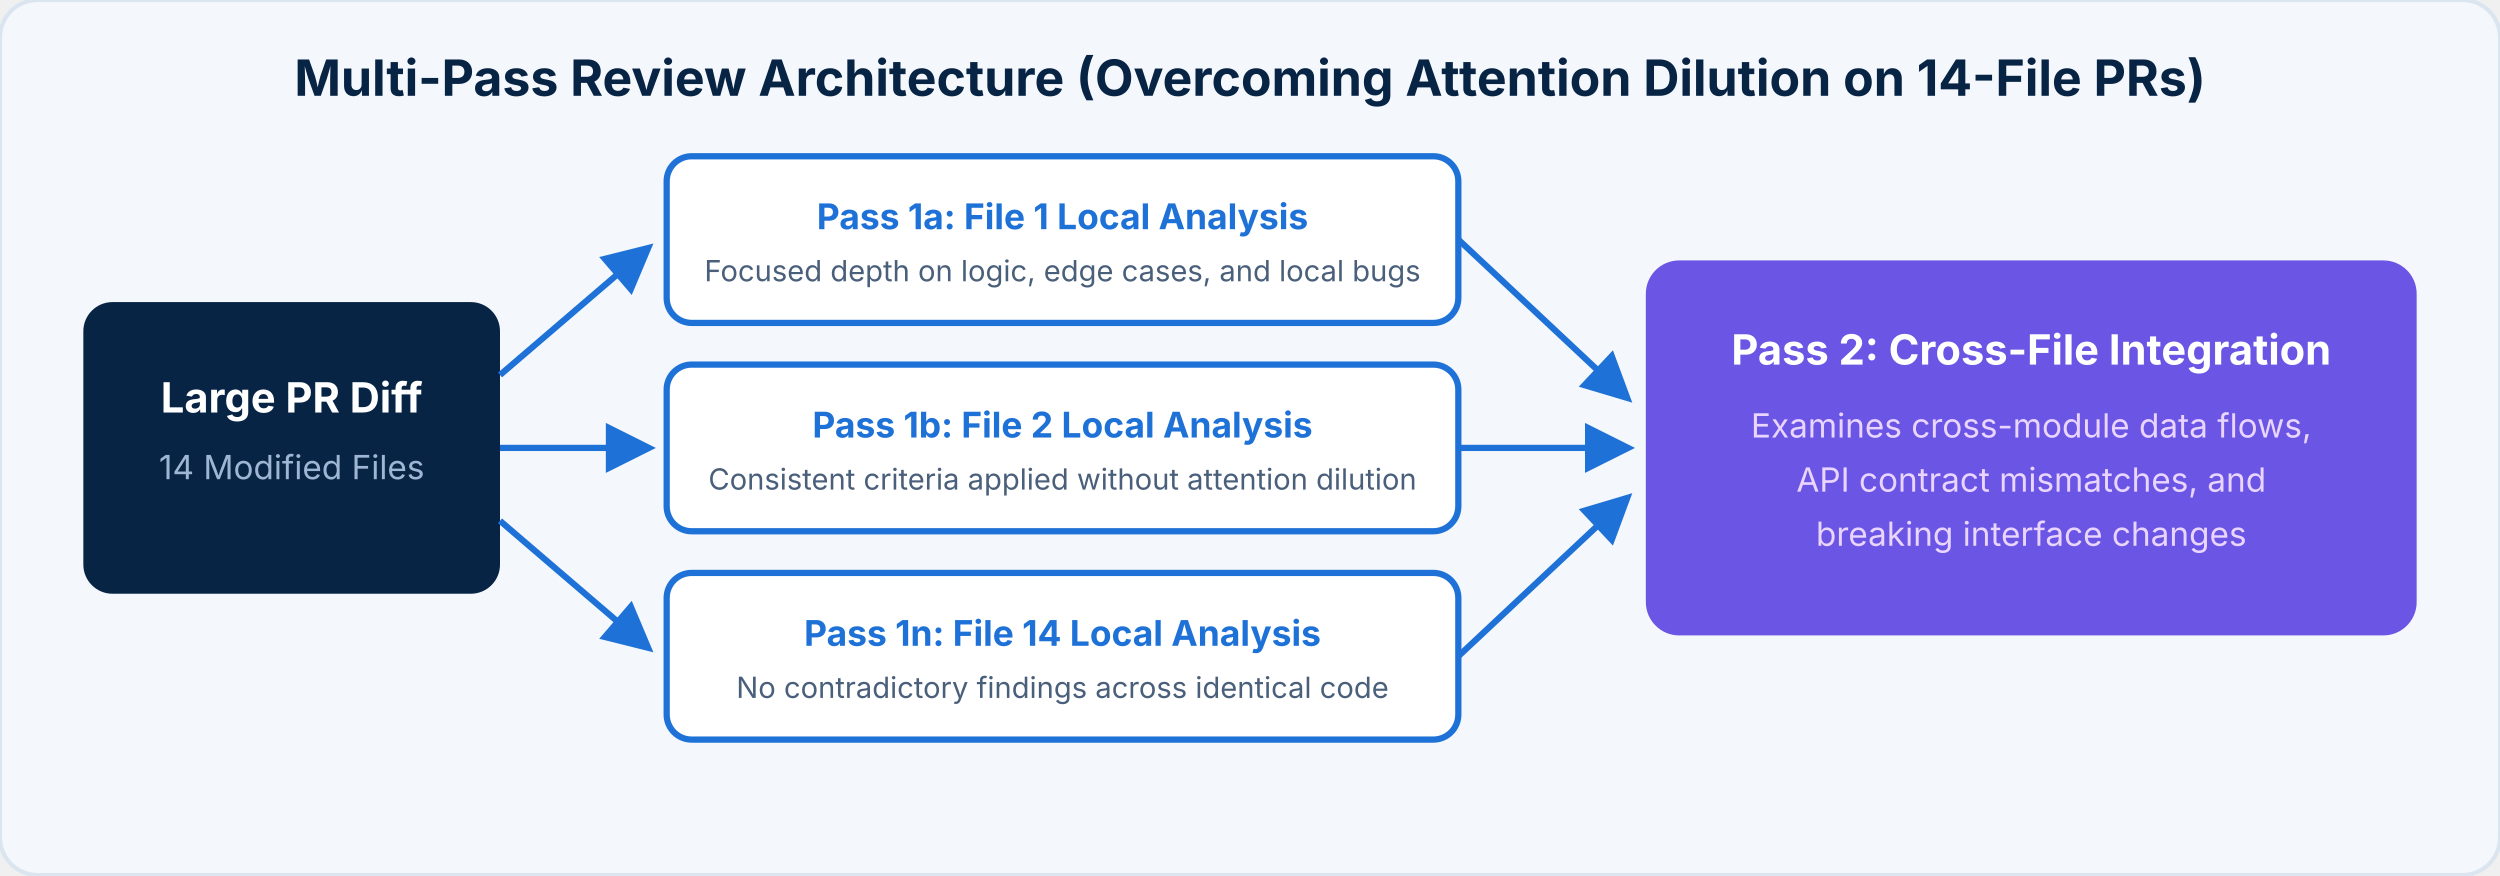
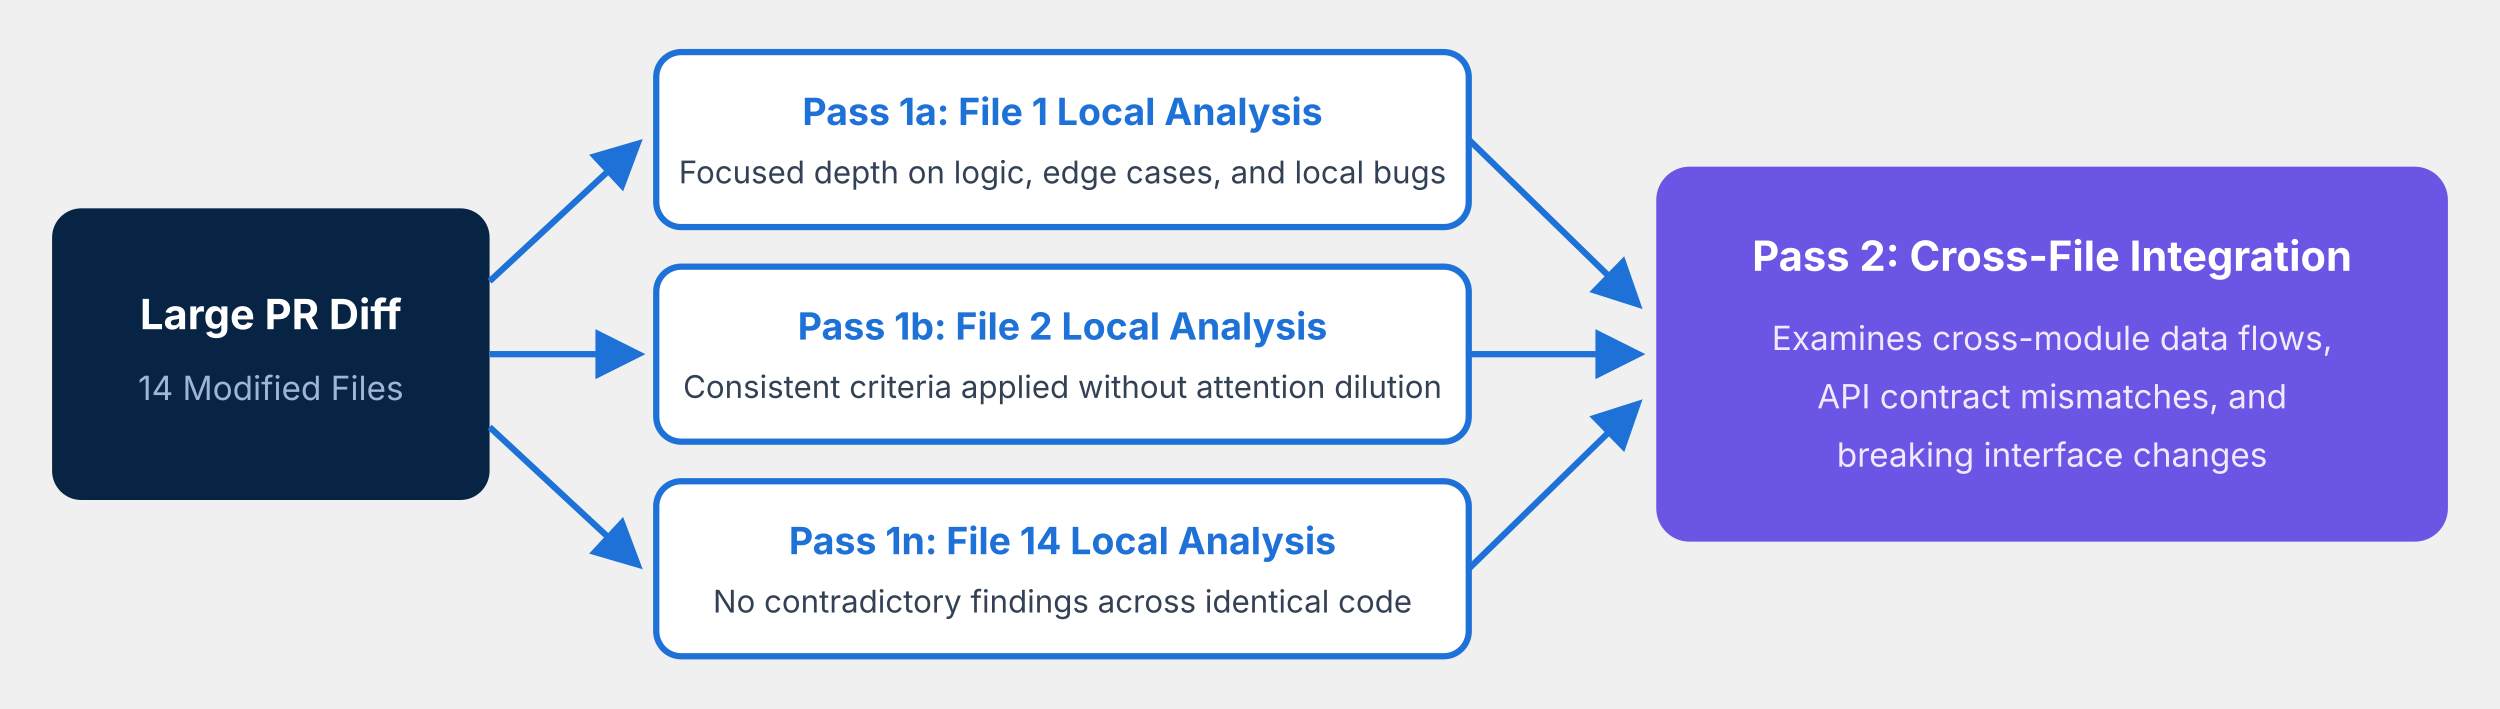
- <svg xmlns="http://www.w3.org/2000/svg" viewBox="0 0 1200 420" width="1200" height="420" role="img" aria-label="Multi-Pass Code Review Architecture">
+ <svg xmlns="http://www.w3.org/2000/svg" viewBox="0 0 1200 340" width="1200" height="340" role="img" aria-label="Multi-Pass Code Review Architecture">
  <defs>
    <marker id="arr-m" viewBox="0 0 10 10" refX="8" refY="5" markerWidth="8" markerHeight="8" orient="auto-start-reverse">
      <path d="M 0 0 L 10 5 L 0 10 z" fill="#1e71d6" />
    </marker>
  </defs>
-   <rect width="1200" height="420" rx="18" fill="#f4f8fc" stroke="#dbe5f0" stroke-width="2" />
-   <text x="600" y="46" text-anchor="middle" fill="#082445" font-family="Inter, system-ui, sans-serif" font-size="24" font-weight="700">Multi-Pass Review Architecture (Overcoming Attention Dilution on 14-File PRs)</text>
-   <rect x="40" y="145" width="200" height="140" rx="14" fill="#082445" />
-   <text x="140" y="198" text-anchor="middle" fill="#ffffff" font-family="Inter, system-ui, sans-serif" font-size="20" font-weight="700">Large PR Diff</text>
-   <text x="140" y="230" text-anchor="middle" fill="#9eb6d4" font-family="Inter, system-ui, sans-serif" font-size="16">14 Modified Files</text>
-   <line x1="240" y1="180" x2="310" y2="120" stroke="#1e71d6" stroke-width="3" marker-end="url(#arr-m)" />
-   <line x1="240" y1="215" x2="310" y2="215" stroke="#1e71d6" stroke-width="3" marker-end="url(#arr-m)" />
-   <line x1="240" y1="250" x2="310" y2="310" stroke="#1e71d6" stroke-width="3" marker-end="url(#arr-m)" />
-   <rect x="320" y="75" width="380" height="80" rx="12" fill="#ffffff" stroke="#1e71d6" stroke-width="3" />
-   <text x="510" y="110" text-anchor="middle" fill="#1e71d6" font-family="Inter, system-ui, sans-serif" font-size="17" font-weight="700">Pass 1a: File 1 Local Analysis</text>
-   <text x="510" y="135" text-anchor="middle" fill="#495f7a" font-family="Inter, system-ui, sans-serif" font-size="14">Focused depth on logic, edge cases, and local bugs</text>
-   <rect x="320" y="175" width="380" height="80" rx="12" fill="#ffffff" stroke="#1e71d6" stroke-width="3" />
-   <text x="510" y="210" text-anchor="middle" fill="#1e71d6" font-family="Inter, system-ui, sans-serif" font-size="17" font-weight="700">Pass 1b: File 2 Local Analysis</text>
-   <text x="510" y="235" text-anchor="middle" fill="#495f7a" font-family="Inter, system-ui, sans-serif" font-size="14">Consistent criteria applied without attention dilution</text>
-   <rect x="320" y="275" width="380" height="80" rx="12" fill="#ffffff" stroke="#1e71d6" stroke-width="3" />
-   <text x="510" y="310" text-anchor="middle" fill="#1e71d6" font-family="Inter, system-ui, sans-serif" font-size="17" font-weight="700">Pass 1n: File 14 Local Analysis</text>
-   <text x="510" y="335" text-anchor="middle" fill="#495f7a" font-family="Inter, system-ui, sans-serif" font-size="14">No contradictory findings across identical code</text>
-   <line x1="700" y1="115" x2="780" y2="190" stroke="#1e71d6" stroke-width="3" marker-end="url(#arr-m)" />
-   <line x1="700" y1="215" x2="780" y2="215" stroke="#1e71d6" stroke-width="3" marker-end="url(#arr-m)" />
-   <line x1="700" y1="315" x2="780" y2="240" stroke="#1e71d6" stroke-width="3" marker-end="url(#arr-m)" />
-   <rect x="790" y="125" width="370" height="180" rx="16" fill="#6a55e4" />
-   <text x="975" y="175" text-anchor="middle" fill="#ffffff" font-family="Inter, system-ui, sans-serif" font-size="20" font-weight="700">Pass 2: Cross-File Integration</text>
-   <text x="975" y="210" text-anchor="middle" fill="#e9d5ff" font-family="Inter, system-ui, sans-serif" font-size="16">Examines cross-module data flows,</text>
-   <text x="975" y="236" text-anchor="middle" fill="#e9d5ff" font-family="Inter, system-ui, sans-serif" font-size="16">API contract mismatches, and</text>
-   <text x="975" y="262" text-anchor="middle" fill="#e9d5ff" font-family="Inter, system-ui, sans-serif" font-size="16">breaking interface changes</text>
+   <rect x="25" y="100" width="210" height="140" rx="14" fill="#082445" />
+   <text x="130" y="158" text-anchor="middle" fill="#ffffff" font-family="Inter, system-ui, sans-serif" font-size="20" font-weight="700">Large PR Diff</text>
+   <text x="130" y="192" text-anchor="middle" fill="#9eb6d4" font-family="Inter, system-ui, sans-serif" font-size="16">14 Modified Files</text>
+   <line x1="235" y1="135" x2="305" y2="70" stroke="#1e71d6" stroke-width="3" marker-end="url(#arr-m)" />
+   <line x1="235" y1="170" x2="305" y2="170" stroke="#1e71d6" stroke-width="3" marker-end="url(#arr-m)" />
+   <line x1="235" y1="205" x2="305" y2="270" stroke="#1e71d6" stroke-width="3" marker-end="url(#arr-m)" />
+   <rect x="315" y="25" width="390" height="84" rx="12" fill="#ffffff" stroke="#1e71d6" stroke-width="3" />
+   <text x="510" y="60" text-anchor="middle" fill="#1e71d6" font-family="Inter, system-ui, sans-serif" font-size="18" font-weight="700">Pass 1a: File 1 Local Analysis</text>
+   <text x="510" y="88" text-anchor="middle" fill="#334155" font-family="Inter, system-ui, sans-serif" font-size="15">Focused depth on logic, edge cases, and local bugs</text>
+   <rect x="315" y="128" width="390" height="84" rx="12" fill="#ffffff" stroke="#1e71d6" stroke-width="3" />
+   <text x="510" y="163" text-anchor="middle" fill="#1e71d6" font-family="Inter, system-ui, sans-serif" font-size="18" font-weight="700">Pass 1b: File 2 Local Analysis</text>
+   <text x="510" y="191" text-anchor="middle" fill="#334155" font-family="Inter, system-ui, sans-serif" font-size="15">Consistent criteria applied without attention dilution</text>
+   <rect x="315" y="231" width="390" height="84" rx="12" fill="#ffffff" stroke="#1e71d6" stroke-width="3" />
+   <text x="510" y="266" text-anchor="middle" fill="#1e71d6" font-family="Inter, system-ui, sans-serif" font-size="18" font-weight="700">Pass 1n: File 14 Local Analysis</text>
+   <text x="510" y="294" text-anchor="middle" fill="#334155" font-family="Inter, system-ui, sans-serif" font-size="15">No contradictory findings across identical code</text>
+   <line x1="705" y1="67" x2="785" y2="145" stroke="#1e71d6" stroke-width="3" marker-end="url(#arr-m)" />
+   <line x1="705" y1="170" x2="785" y2="170" stroke="#1e71d6" stroke-width="3" marker-end="url(#arr-m)" />
+   <line x1="705" y1="273" x2="785" y2="195" stroke="#1e71d6" stroke-width="3" marker-end="url(#arr-m)" />
+   <rect x="795" y="80" width="380" height="180" rx="16" fill="#6a55e4" />
+   <text x="985" y="130" text-anchor="middle" fill="#ffffff" font-family="Inter, system-ui, sans-serif" font-size="20" font-weight="700">Pass 2: Cross-File Integration</text>
+   <text x="985" y="168" text-anchor="middle" fill="#f3e8ff" font-family="Inter, system-ui, sans-serif" font-size="16">Examines cross-module data flows,</text>
+   <text x="985" y="196" text-anchor="middle" fill="#f3e8ff" font-family="Inter, system-ui, sans-serif" font-size="16">API contract mismatches, and</text>
+   <text x="985" y="224" text-anchor="middle" fill="#f3e8ff" font-family="Inter, system-ui, sans-serif" font-size="16">breaking interface changes</text>
</svg>
